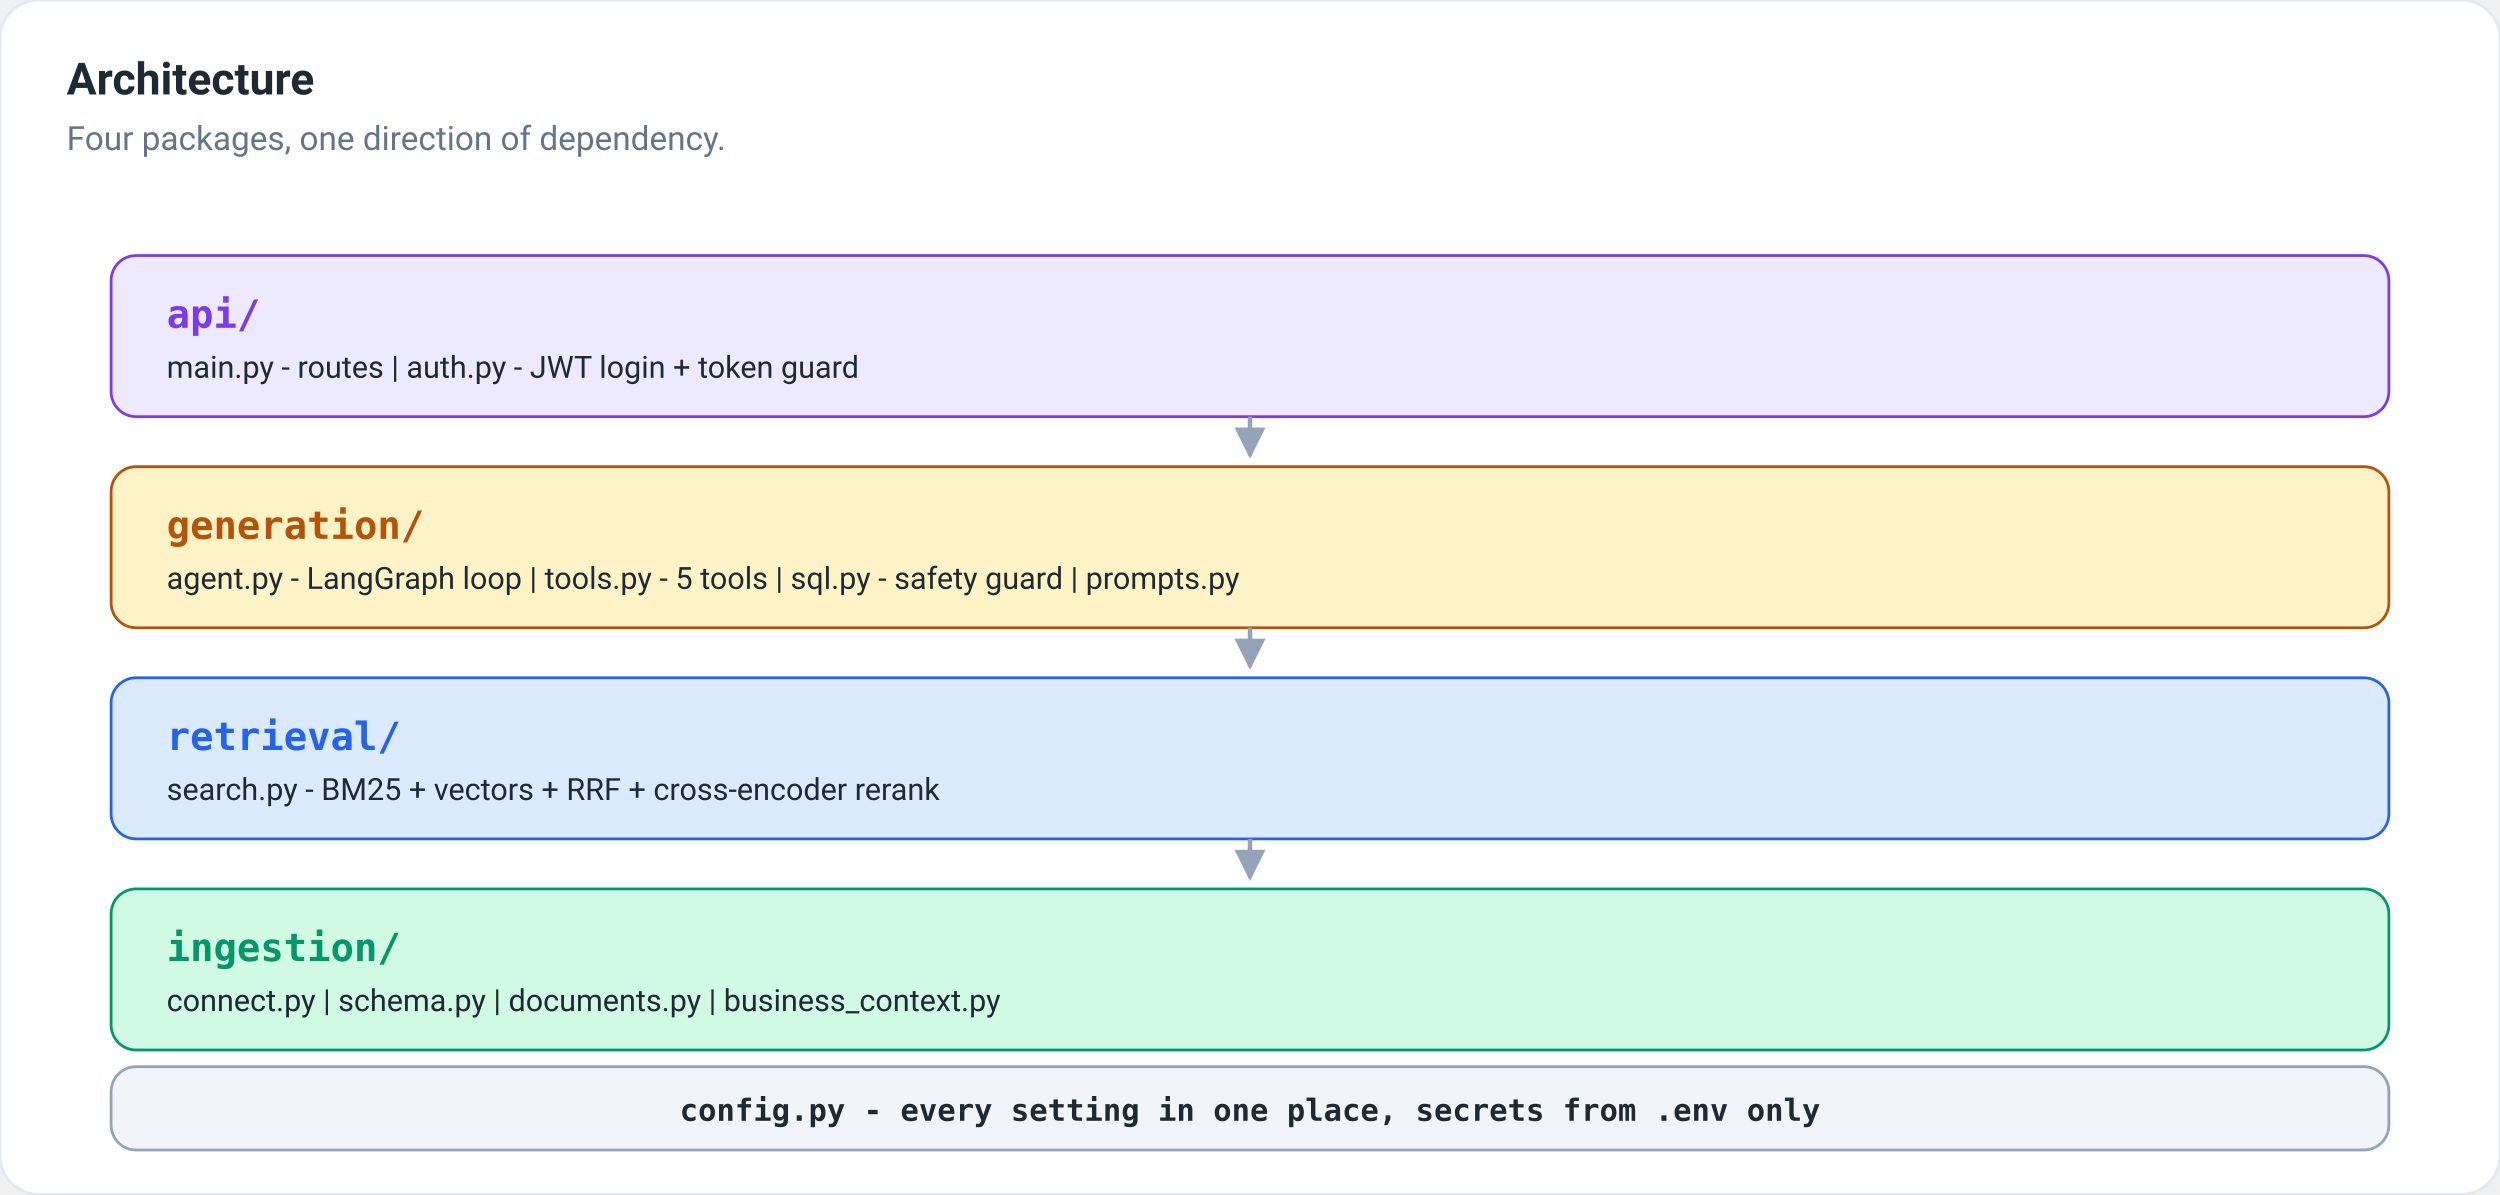
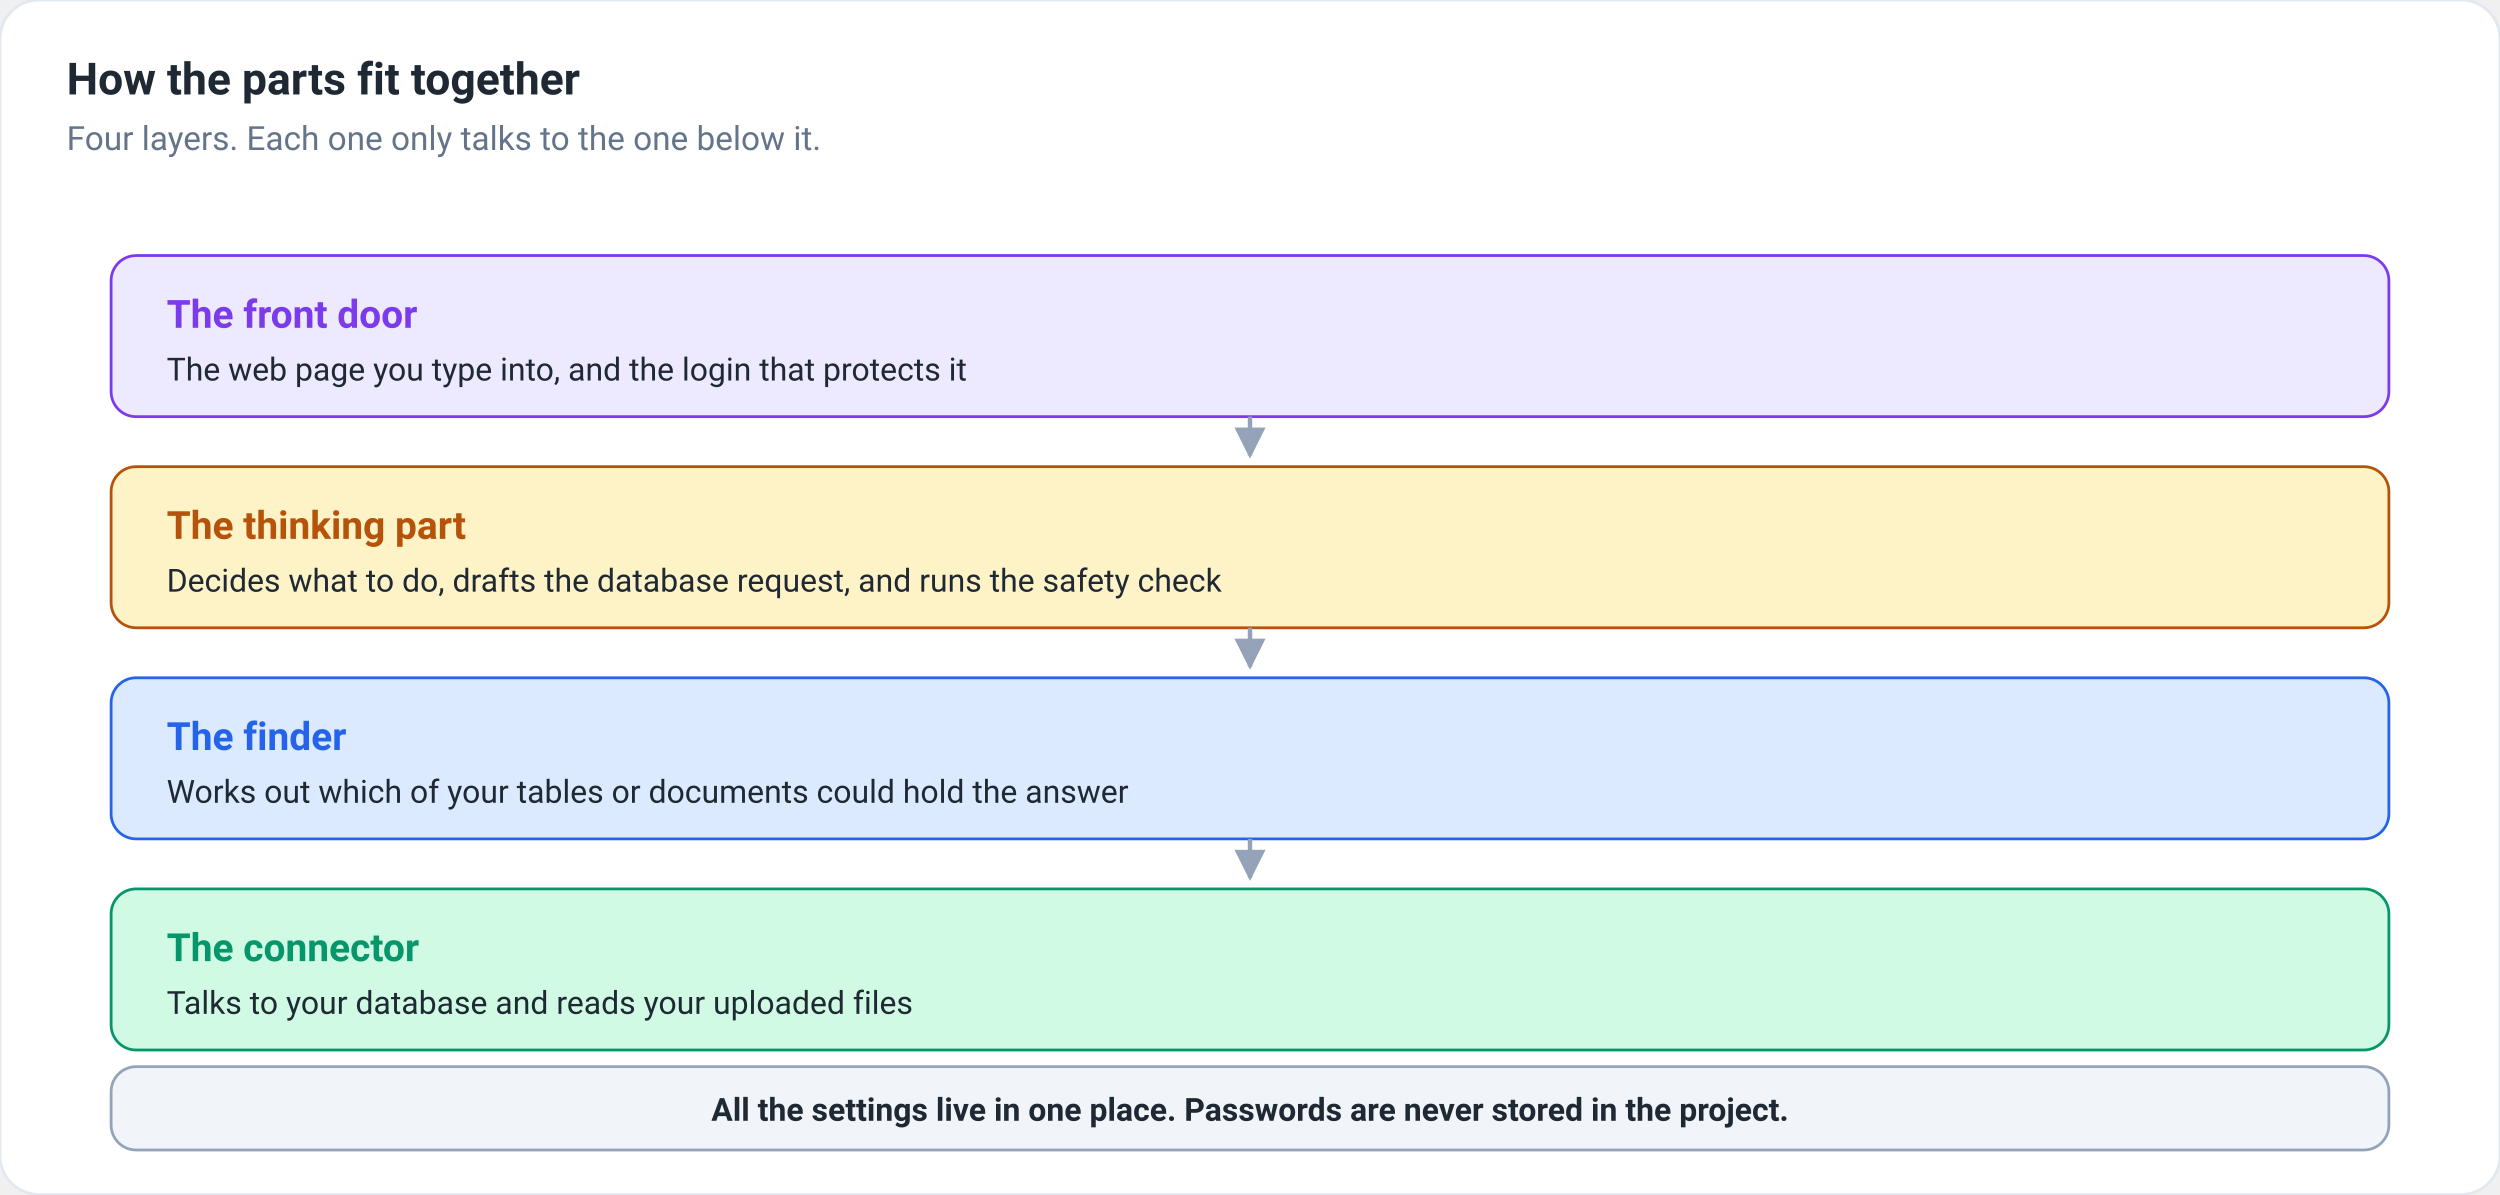
<svg xmlns="http://www.w3.org/2000/svg" viewBox="0 0 900 430" width="900" height="430" font-family="-apple-system,BlinkMacSystemFont,'Segoe UI',Roboto,Helvetica,Arial,sans-serif">
  <rect width="900" height="430" rx="14" fill="#ffffff" />
  <rect width="900" height="430" rx="14" fill="none" stroke="#e2e8f0" />
  <defs>
    <marker id="arrow" viewBox="0 0 10 10" refX="9" refY="5" markerWidth="7" markerHeight="7" orient="auto-start-reverse">
      <path d="M0,0 L10,5 L0,10 z" fill="#94a3b8" />
    </marker>
    <marker id="arrowG" viewBox="0 0 10 10" refX="9" refY="5" markerWidth="7" markerHeight="7" orient="auto-start-reverse">
      <path d="M0,0 L10,5 L0,10 z" fill="#059669" />
    </marker>
    <marker id="arrowR" viewBox="0 0 10 10" refX="9" refY="5" markerWidth="7" markerHeight="7" orient="auto-start-reverse">
      <path d="M0,0 L10,5 L0,10 z" fill="#dc2626" />
    </marker>
  </defs>
-   <text x="24" y="34" font-size="16" font-weight="700" fill="#1f2933">Architecture</text>
-   <text x="24" y="54" font-size="12" fill="#64748b">Four packages, one direction of dependency.</text>
+   <text x="24" y="34" font-size="16" font-weight="700" fill="#1f2933">How the parts fit together</text>
+   <text x="24" y="54" font-size="12" fill="#64748b">Four layers. Each one only talks to the one below it.</text>
  <rect x="40" y="92" width="820" height="58" rx="9" fill="#ede9fe" stroke="#7c3aed" />
  <text x="450.0" y="125.5" text-anchor="middle" font-size="13" font-weight="600" font-family="-apple-system,BlinkMacSystemFont,'Segoe UI',Roboto,Helvetica,Arial,sans-serif" fill="#1f2933" />
-   <text x="60" y="118" text-anchor="start" font-size="14" font-weight="700" font-family="ui-monospace,SFMono-Regular,'SF Mono',Menlo,Consolas,monospace" fill="#7c3aed">api/</text>
-   <text x="60" y="136" text-anchor="start" font-size="11" font-weight="400" font-family="-apple-system,BlinkMacSystemFont,'Segoe UI',Roboto,Helvetica,Arial,sans-serif" fill="#1f2933">main.py - routes   |   auth.py - JWT login + token guard</text>
+   <text x="60" y="118" text-anchor="start" font-size="14" font-weight="700" font-family="-apple-system,BlinkMacSystemFont,'Segoe UI',Roboto,Helvetica,Arial,sans-serif" fill="#7c3aed">The front door</text>
+   <text x="60" y="137" text-anchor="start" font-size="11.5" font-weight="400" font-family="-apple-system,BlinkMacSystemFont,'Segoe UI',Roboto,Helvetica,Arial,sans-serif" fill="#1f2933">The web page you type into, and the login that protects it</text>
  <path d="M450,150 L450,164" stroke="#94a3b8" stroke-width="1.6" fill="none" marker-end="url(#arrow)" />
  <rect x="40" y="168" width="820" height="58" rx="9" fill="#fef3c7" stroke="#b45309" />
  <text x="450.0" y="201.5" text-anchor="middle" font-size="13" font-weight="600" font-family="-apple-system,BlinkMacSystemFont,'Segoe UI',Roboto,Helvetica,Arial,sans-serif" fill="#1f2933" />
-   <text x="60" y="194" text-anchor="start" font-size="14" font-weight="700" font-family="ui-monospace,SFMono-Regular,'SF Mono',Menlo,Consolas,monospace" fill="#b45309">generation/</text>
-   <text x="60" y="212" text-anchor="start" font-size="11" font-weight="400" font-family="-apple-system,BlinkMacSystemFont,'Segoe UI',Roboto,Helvetica,Arial,sans-serif" fill="#1f2933">agent.py - LangGraph loop   |   tools.py - 5 tools   |   sql.py - safety guard   |   prompts.py</text>
+   <text x="60" y="194" text-anchor="start" font-size="14" font-weight="700" font-family="-apple-system,BlinkMacSystemFont,'Segoe UI',Roboto,Helvetica,Arial,sans-serif" fill="#b45309">The thinking part</text>
+   <text x="60" y="213" text-anchor="start" font-size="11.5" font-weight="400" font-family="-apple-system,BlinkMacSystemFont,'Segoe UI',Roboto,Helvetica,Arial,sans-serif" fill="#1f2933">Decides what to do, drafts the database request, and runs the safety check</text>
  <path d="M450,226 L450,240" stroke="#94a3b8" stroke-width="1.6" fill="none" marker-end="url(#arrow)" />
  <rect x="40" y="244" width="820" height="58" rx="9" fill="#dbeafe" stroke="#2563eb" />
  <text x="450.0" y="277.5" text-anchor="middle" font-size="13" font-weight="600" font-family="-apple-system,BlinkMacSystemFont,'Segoe UI',Roboto,Helvetica,Arial,sans-serif" fill="#1f2933" />
-   <text x="60" y="270" text-anchor="start" font-size="14" font-weight="700" font-family="ui-monospace,SFMono-Regular,'SF Mono',Menlo,Consolas,monospace" fill="#2563eb">retrieval/</text>
-   <text x="60" y="288" text-anchor="start" font-size="11" font-weight="400" font-family="-apple-system,BlinkMacSystemFont,'Segoe UI',Roboto,Helvetica,Arial,sans-serif" fill="#1f2933">search.py - BM25 + vectors + RRF + cross-encoder rerank</text>
+   <text x="60" y="270" text-anchor="start" font-size="14" font-weight="700" font-family="-apple-system,BlinkMacSystemFont,'Segoe UI',Roboto,Helvetica,Arial,sans-serif" fill="#2563eb">The finder</text>
+   <text x="60" y="289" text-anchor="start" font-size="11.5" font-weight="400" font-family="-apple-system,BlinkMacSystemFont,'Segoe UI',Roboto,Helvetica,Arial,sans-serif" fill="#1f2933">Works out which of your tables or documents could hold the answer</text>
  <path d="M450,302 L450,316" stroke="#94a3b8" stroke-width="1.6" fill="none" marker-end="url(#arrow)" />
  <rect x="40" y="320" width="820" height="58" rx="9" fill="#d1fae5" stroke="#059669" />
  <text x="450.0" y="353.5" text-anchor="middle" font-size="13" font-weight="600" font-family="-apple-system,BlinkMacSystemFont,'Segoe UI',Roboto,Helvetica,Arial,sans-serif" fill="#1f2933" />
-   <text x="60" y="346" text-anchor="start" font-size="14" font-weight="700" font-family="ui-monospace,SFMono-Regular,'SF Mono',Menlo,Consolas,monospace" fill="#059669">ingestion/</text>
-   <text x="60" y="364" text-anchor="start" font-size="11" font-weight="400" font-family="-apple-system,BlinkMacSystemFont,'Segoe UI',Roboto,Helvetica,Arial,sans-serif" fill="#1f2933">connect.py   |   schema.py   |   documents.py   |   business_context.py</text>
+   <text x="60" y="346" text-anchor="start" font-size="14" font-weight="700" font-family="-apple-system,BlinkMacSystemFont,'Segoe UI',Roboto,Helvetica,Arial,sans-serif" fill="#059669">The connector</text>
+   <text x="60" y="365" text-anchor="start" font-size="11.5" font-weight="400" font-family="-apple-system,BlinkMacSystemFont,'Segoe UI',Roboto,Helvetica,Arial,sans-serif" fill="#1f2933">Talks to your database and reads your uploaded files</text>
  <rect x="40" y="384" width="820" height="30" rx="9" fill="#f1f5f9" stroke="#94a3b8" />
-   <text x="450.0" y="403.5" text-anchor="middle" font-size="11" font-weight="600" font-family="ui-monospace,SFMono-Regular,'SF Mono',Menlo,Consolas,monospace" fill="#1f2933">config.py  -  every setting in one place, secrets from .env only</text>
+   <text x="450.0" y="403.5" text-anchor="middle" font-size="11.5" font-weight="600" font-family="-apple-system,BlinkMacSystemFont,'Segoe UI',Roboto,Helvetica,Arial,sans-serif" fill="#1f2933">All the settings live in one place. Passwords are never stored in the project.</text>
</svg>
